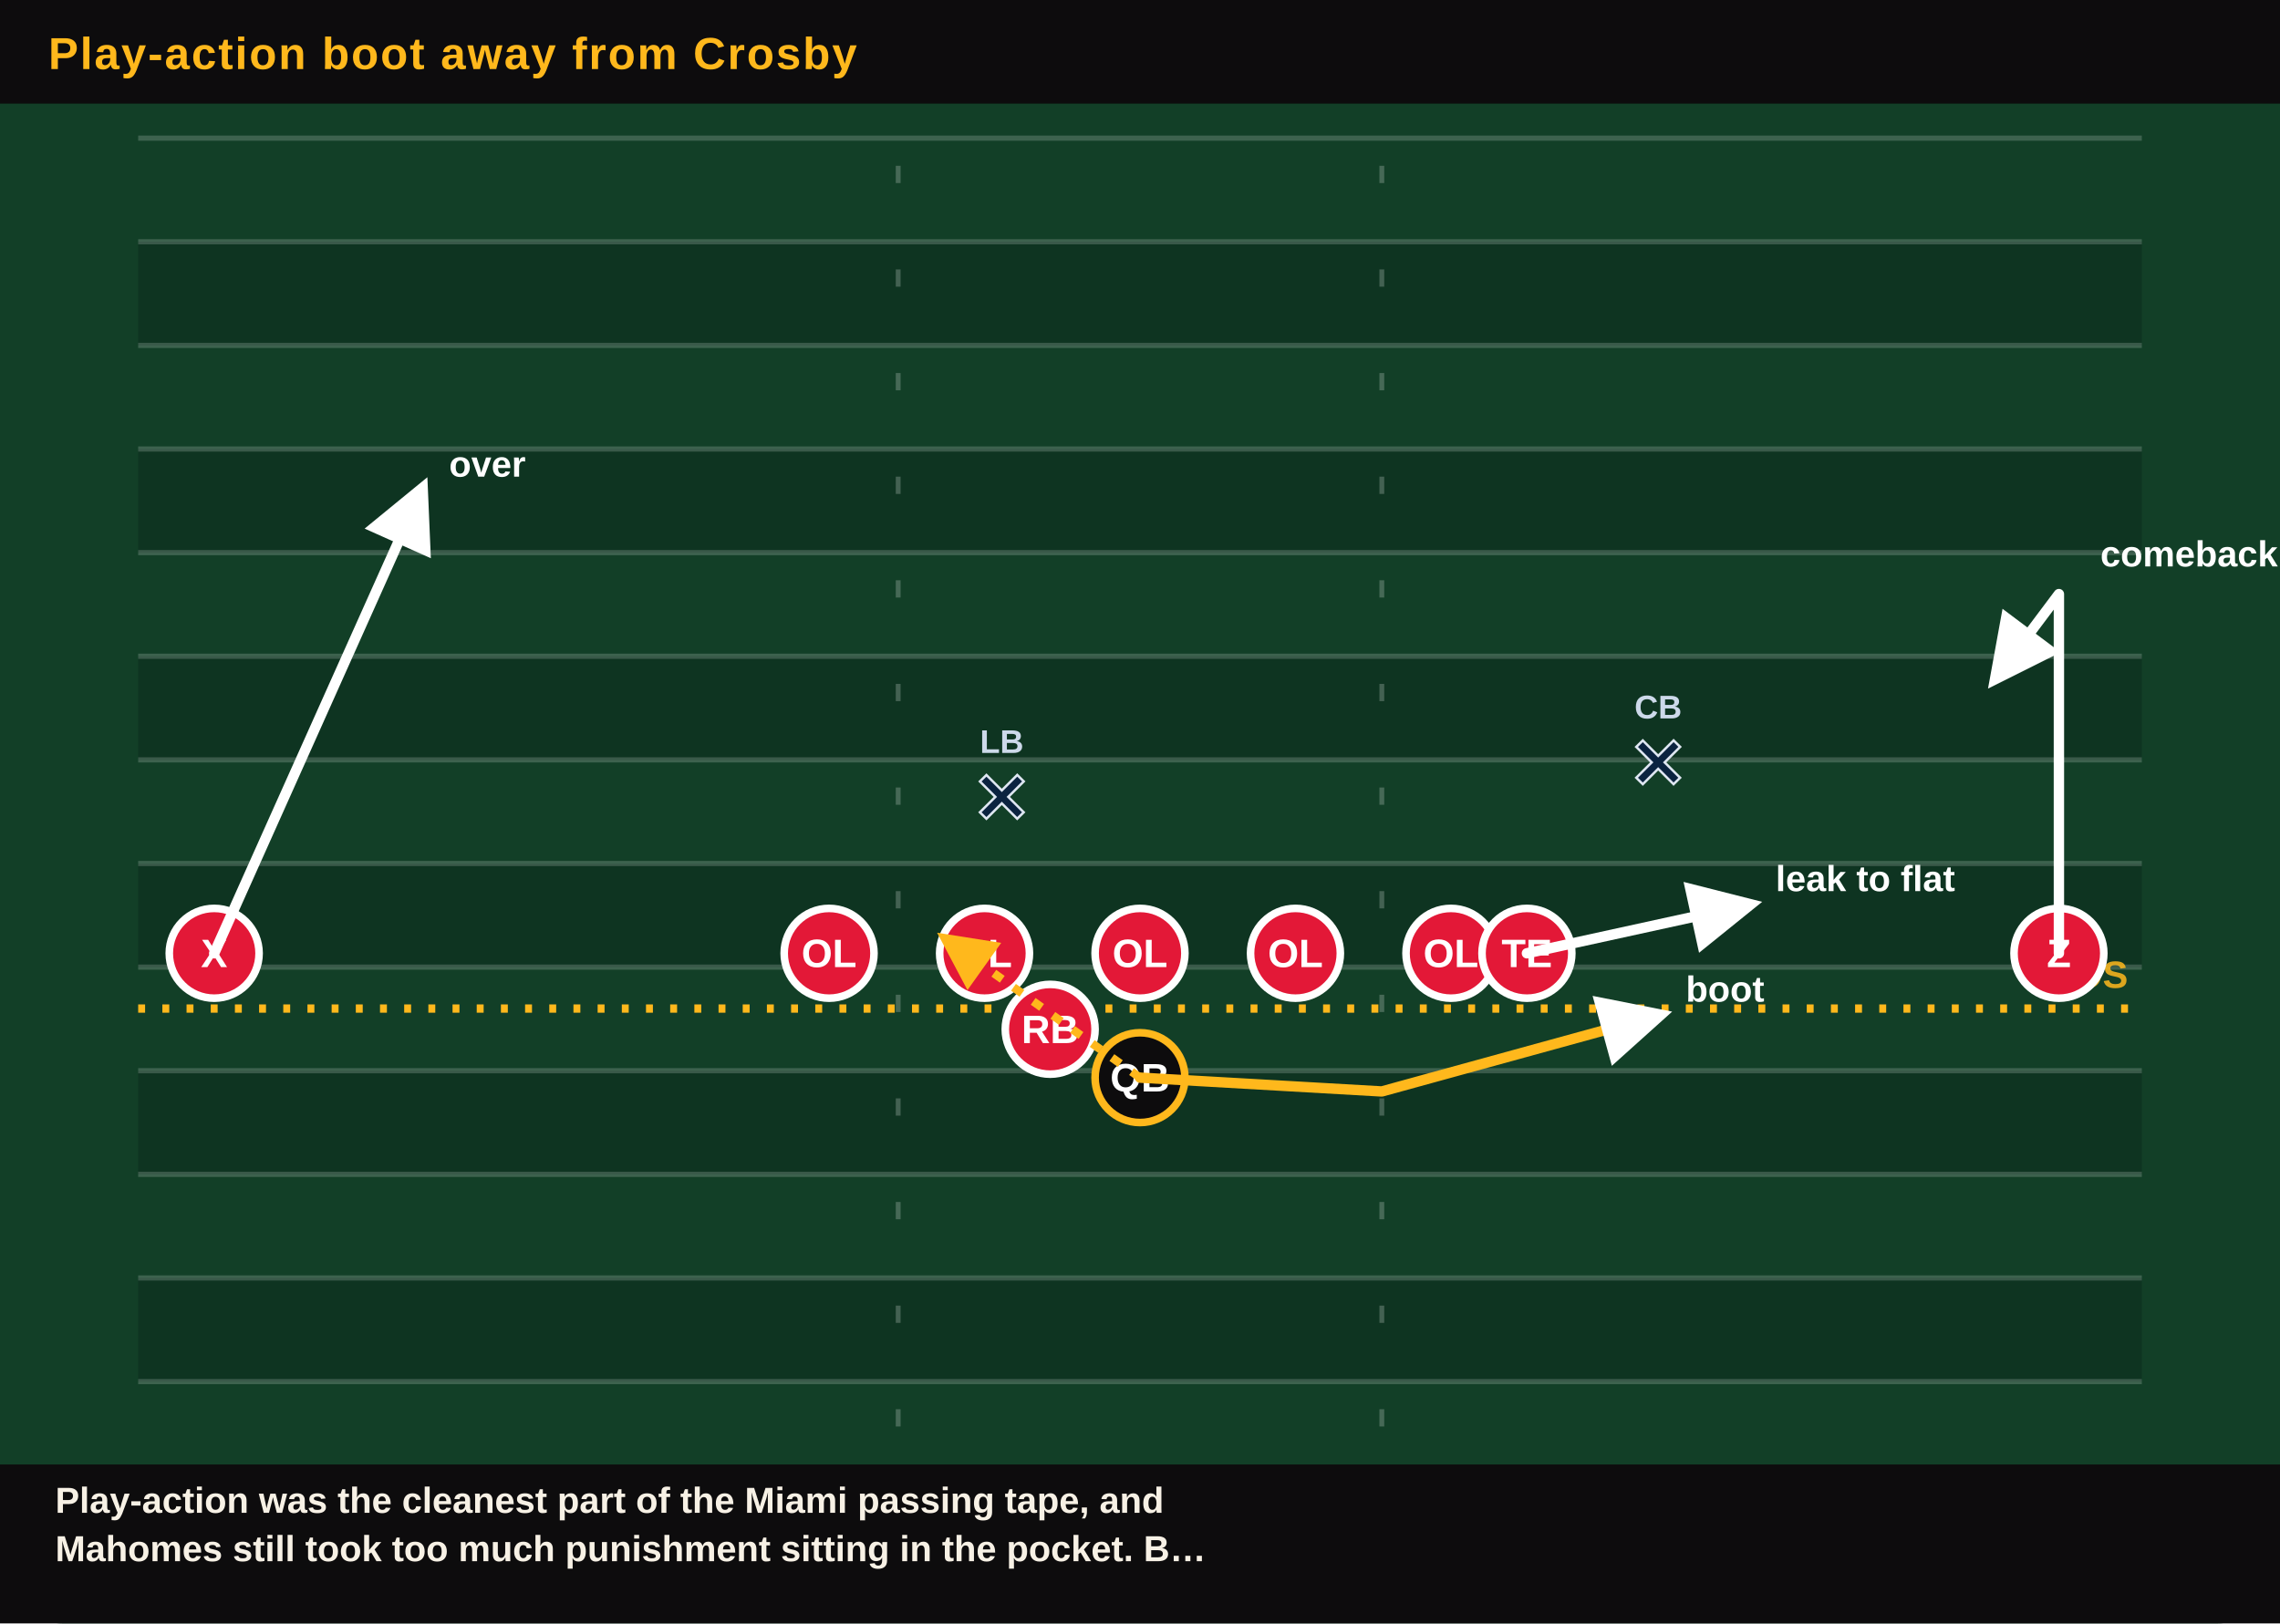
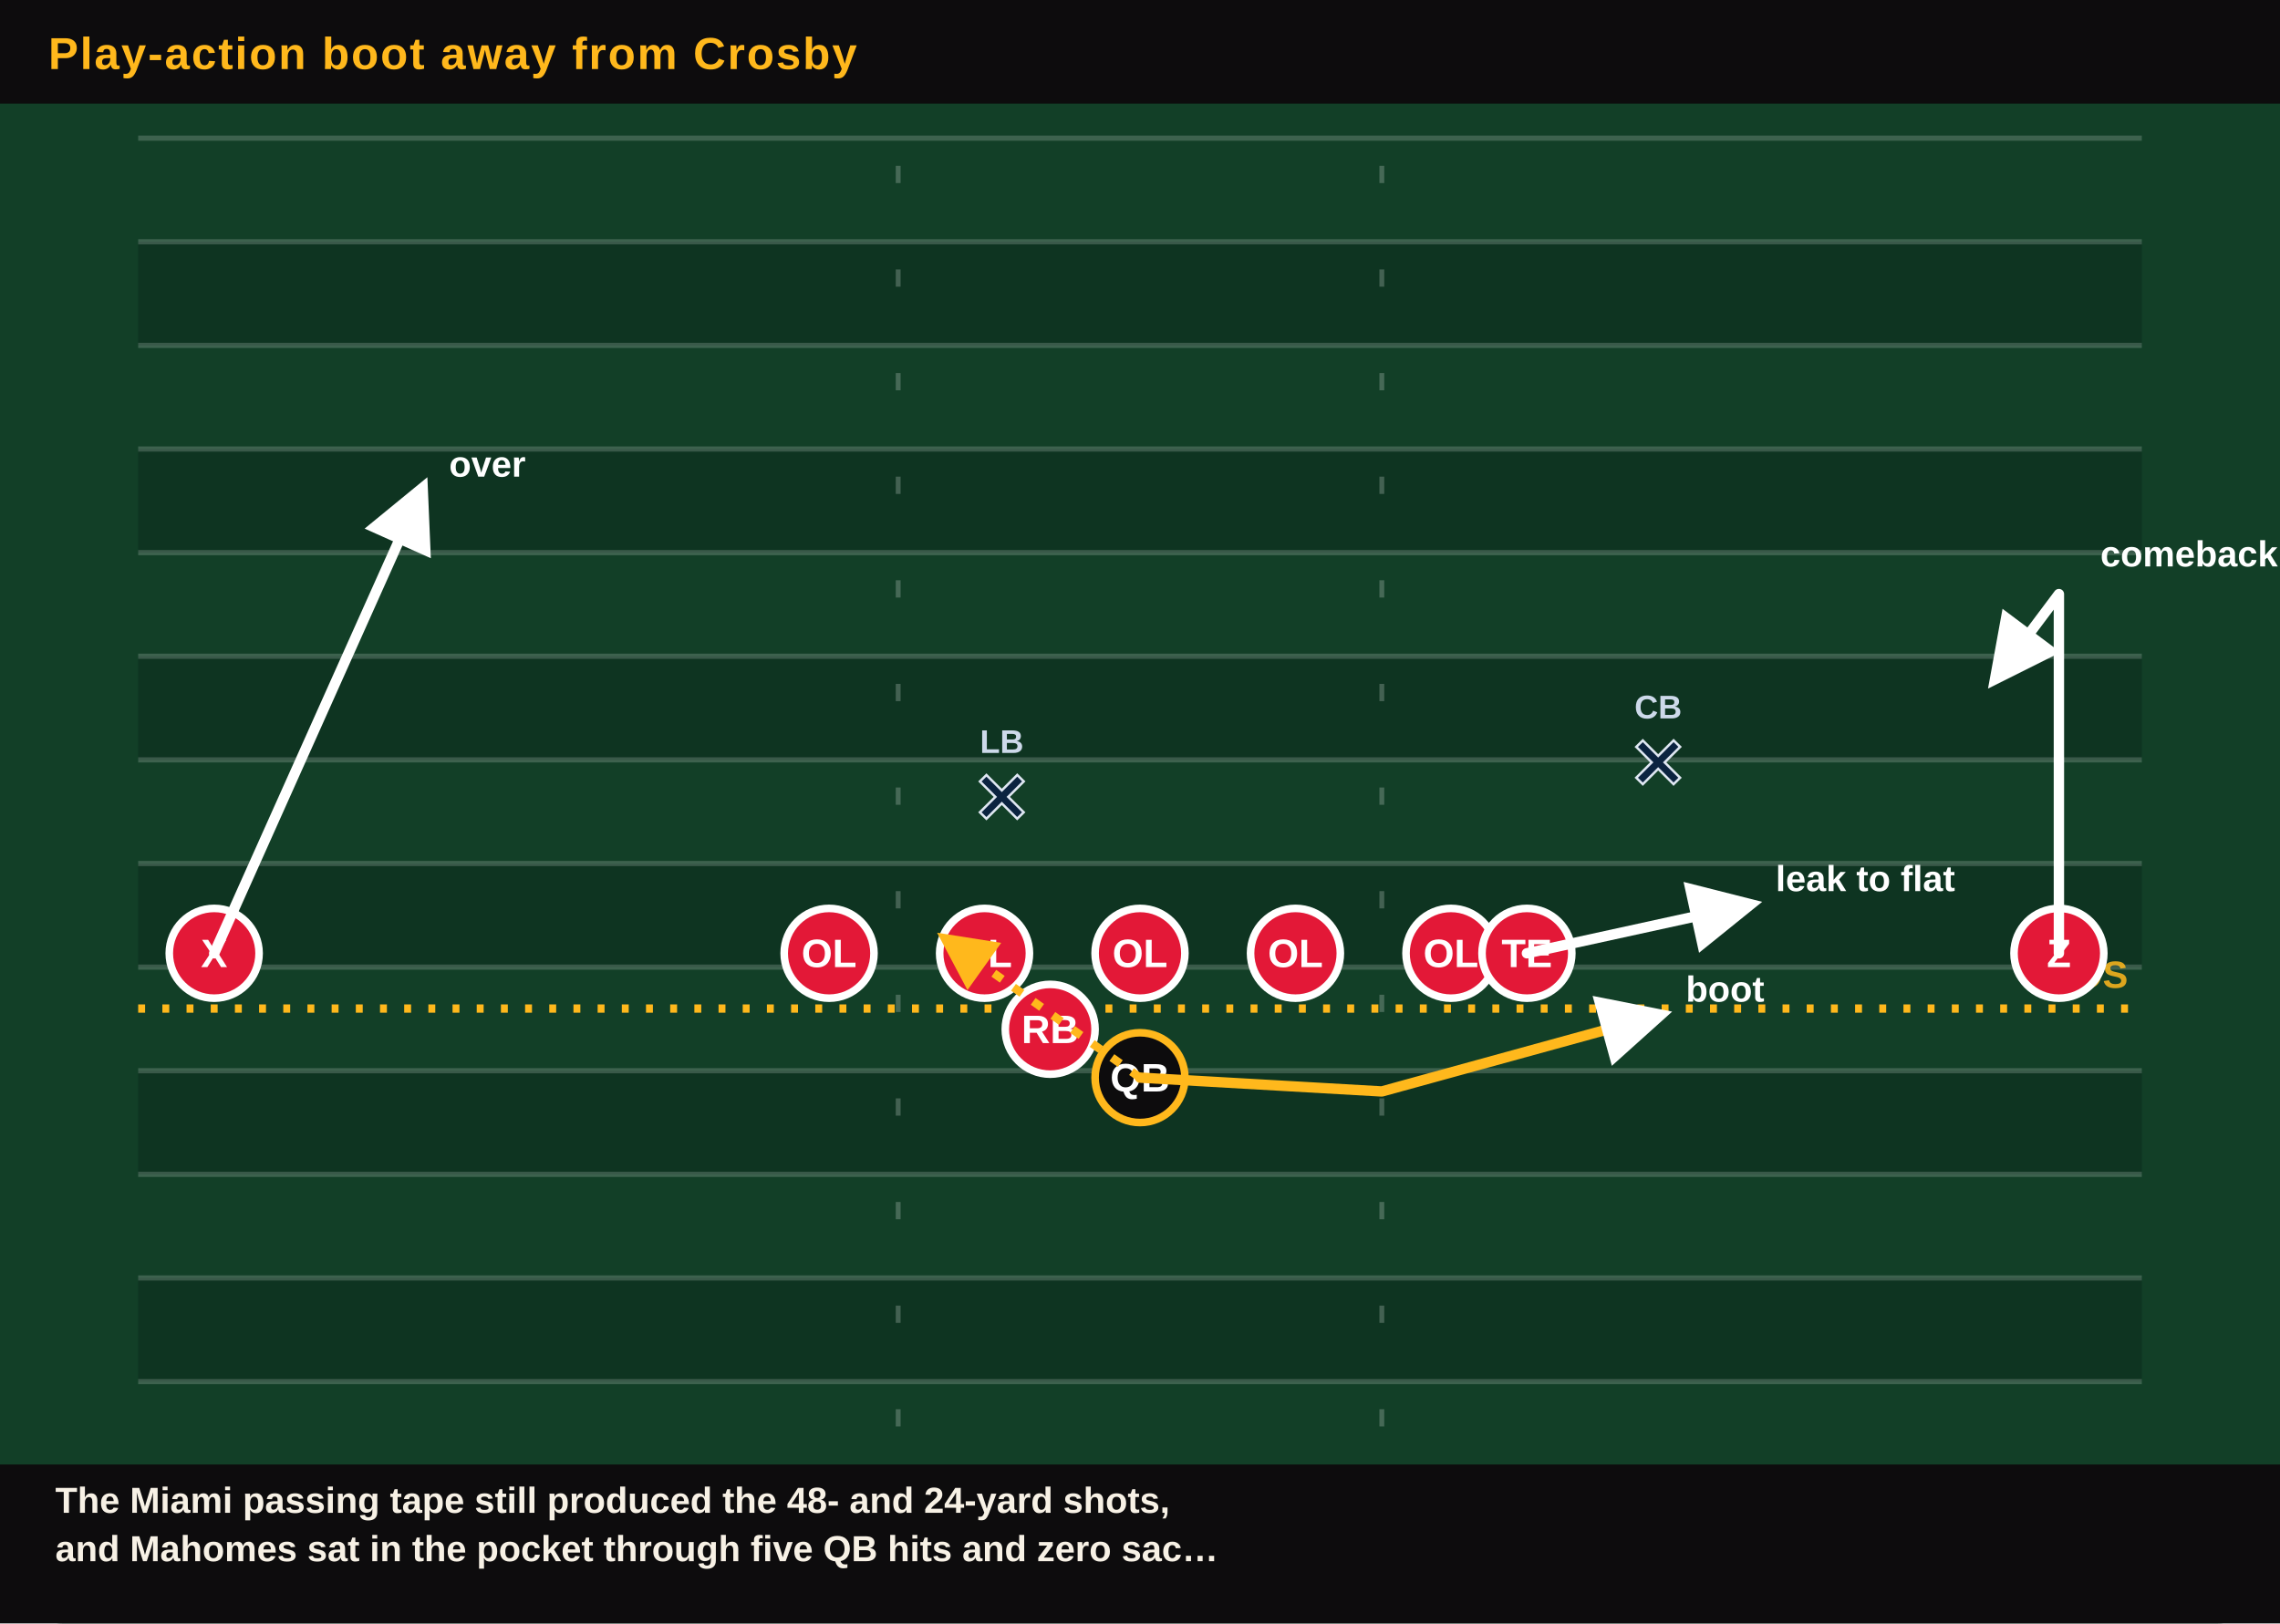
- <svg xmlns="http://www.w3.org/2000/svg" viewBox="0 0 660 470" role="img" aria-label="Play-action boot away from Crosby — The Miami passing tape still produced the 48- and 24-yard shots, and Mahomes sat in the pocket through five QB hits and zero sacks. Booting him to the opposite hash turns Crosby’s upfield rush into a pursuit angle and recreates the easy-throw platform that produced Kelce’s 48-yarder and Gray’s 24-yarder." width="660" height="470">
+ <svg xmlns="http://www.w3.org/2000/svg" viewBox="0 0 660 470" role="img" aria-label="Play-action boot away from Crosby — The Miami passing tape still produced the 48- and 24-yard shots, and Mahomes sat in the pocket through five QB hits and zero sacks. Booting him to the opposite hash turns Crosby’s upfield rush into a pursuit angle and recreates that same easy-throw platform." width="660" height="470">
  <defs>
    <marker id="arrow" viewBox="0 0 10 10" refX="8" refY="5" markerWidth="7" markerHeight="7" orient="auto-start-reverse">
      <path d="M0 0 L10 5 L0 10 z" fill="#ffffff" />
    </marker>
    <marker id="arrow-gold" viewBox="0 0 10 10" refX="8" refY="5" markerWidth="7" markerHeight="7" orient="auto-start-reverse">
      <path d="M0 0 L10 5 L0 10 z" fill="#ffb81c" />
    </marker>
  </defs>
  <rect x="0" y="0" width="660" height="470" rx="18" fill="#123f27" />
  <rect x="40" y="70" width="580" height="30" fill="#0e3421" />
  <rect x="40" y="130" width="580" height="30" fill="#0e3421" />
  <rect x="40" y="190" width="580" height="30" fill="#0e3421" />
  <rect x="40" y="250" width="580" height="30" fill="#0e3421" />
  <rect x="40" y="310" width="580" height="30" fill="#0e3421" />
  <rect x="40" y="370" width="580" height="30" fill="#0e3421" />
  <line x1="40" y1="40" x2="620" y2="40" stroke="rgba(255,255,255,.18)" stroke-width="1.5" />
  <line x1="40" y1="70" x2="620" y2="70" stroke="rgba(255,255,255,.18)" stroke-width="1.5" />
  <line x1="40" y1="100" x2="620" y2="100" stroke="rgba(255,255,255,.18)" stroke-width="1.5" />
  <line x1="40" y1="130" x2="620" y2="130" stroke="rgba(255,255,255,.18)" stroke-width="1.5" />
  <line x1="40" y1="160" x2="620" y2="160" stroke="rgba(255,255,255,.18)" stroke-width="1.5" />
  <line x1="40" y1="190" x2="620" y2="190" stroke="rgba(255,255,255,.18)" stroke-width="1.5" />
  <line x1="40" y1="220" x2="620" y2="220" stroke="rgba(255,255,255,.18)" stroke-width="1.5" />
  <line x1="40" y1="250" x2="620" y2="250" stroke="rgba(255,255,255,.18)" stroke-width="1.5" />
  <line x1="40" y1="280" x2="620" y2="280" stroke="rgba(255,255,255,.18)" stroke-width="1.5" />
  <line x1="40" y1="310" x2="620" y2="310" stroke="rgba(255,255,255,.18)" stroke-width="1.5" />
  <line x1="40" y1="340" x2="620" y2="340" stroke="rgba(255,255,255,.18)" stroke-width="1.5" />
  <line x1="40" y1="370" x2="620" y2="370" stroke="rgba(255,255,255,.18)" stroke-width="1.5" />
  <line x1="40" y1="400" x2="620" y2="400" stroke="rgba(255,255,255,.18)" stroke-width="1.5" />
  <line x1="40" y1="430" x2="620" y2="430" stroke="rgba(255,255,255,.18)" stroke-width="1.5" />
  <line x1="260" y1="48" x2="260" y2="53" stroke="rgba(255,255,255,.22)" stroke-width="1.4" />
  <line x1="260" y1="78" x2="260" y2="83" stroke="rgba(255,255,255,.22)" stroke-width="1.4" />
  <line x1="260" y1="108" x2="260" y2="113" stroke="rgba(255,255,255,.22)" stroke-width="1.4" />
  <line x1="260" y1="138" x2="260" y2="143" stroke="rgba(255,255,255,.22)" stroke-width="1.4" />
  <line x1="260" y1="168" x2="260" y2="173" stroke="rgba(255,255,255,.22)" stroke-width="1.4" />
  <line x1="260" y1="198" x2="260" y2="203" stroke="rgba(255,255,255,.22)" stroke-width="1.4" />
  <line x1="260" y1="228" x2="260" y2="233" stroke="rgba(255,255,255,.22)" stroke-width="1.4" />
  <line x1="260" y1="258" x2="260" y2="263" stroke="rgba(255,255,255,.22)" stroke-width="1.4" />
  <line x1="260" y1="288" x2="260" y2="293" stroke="rgba(255,255,255,.22)" stroke-width="1.4" />
  <line x1="260" y1="318" x2="260" y2="323" stroke="rgba(255,255,255,.22)" stroke-width="1.4" />
  <line x1="260" y1="348" x2="260" y2="353" stroke="rgba(255,255,255,.22)" stroke-width="1.4" />
  <line x1="260" y1="378" x2="260" y2="383" stroke="rgba(255,255,255,.22)" stroke-width="1.4" />
  <line x1="260" y1="408" x2="260" y2="413" stroke="rgba(255,255,255,.22)" stroke-width="1.4" />
  <line x1="400" y1="48" x2="400" y2="53" stroke="rgba(255,255,255,.22)" stroke-width="1.4" />
  <line x1="400" y1="78" x2="400" y2="83" stroke="rgba(255,255,255,.22)" stroke-width="1.4" />
  <line x1="400" y1="108" x2="400" y2="113" stroke="rgba(255,255,255,.22)" stroke-width="1.4" />
  <line x1="400" y1="138" x2="400" y2="143" stroke="rgba(255,255,255,.22)" stroke-width="1.4" />
  <line x1="400" y1="168" x2="400" y2="173" stroke="rgba(255,255,255,.22)" stroke-width="1.4" />
  <line x1="400" y1="198" x2="400" y2="203" stroke="rgba(255,255,255,.22)" stroke-width="1.4" />
  <line x1="400" y1="228" x2="400" y2="233" stroke="rgba(255,255,255,.22)" stroke-width="1.4" />
  <line x1="400" y1="258" x2="400" y2="263" stroke="rgba(255,255,255,.22)" stroke-width="1.4" />
  <line x1="400" y1="288" x2="400" y2="293" stroke="rgba(255,255,255,.22)" stroke-width="1.4" />
  <line x1="400" y1="318" x2="400" y2="323" stroke="rgba(255,255,255,.22)" stroke-width="1.4" />
  <line x1="400" y1="348" x2="400" y2="353" stroke="rgba(255,255,255,.22)" stroke-width="1.4" />
  <line x1="400" y1="378" x2="400" y2="383" stroke="rgba(255,255,255,.22)" stroke-width="1.4" />
  <line x1="400" y1="408" x2="400" y2="413" stroke="rgba(255,255,255,.22)" stroke-width="1.4" />
  <line x1="40" y1="292" x2="620" y2="292" stroke="#ffb81c" stroke-width="2.4" stroke-dasharray="2 5" />
  <text x="616" y="286" text-anchor="end" font-family="Space Grotesk, Arial, sans-serif" font-size="11" fill="#ffb81c" opacity=".85" font-weight="700">LOS</text>
  <g>
    <circle cx="240" cy="276" r="13" fill="#e31837" stroke="#fff" stroke-width="2.2" />
    <text x="240" y="280" text-anchor="middle" font-family="Space Grotesk, Arial, sans-serif" font-size="11.5" font-weight="700" fill="#fff">OL</text>
  </g>
  <g>
    <circle cx="285" cy="276" r="13" fill="#e31837" stroke="#fff" stroke-width="2.2" />
    <text x="285" y="280" text-anchor="middle" font-family="Space Grotesk, Arial, sans-serif" font-size="11.5" font-weight="700" fill="#fff">OL</text>
  </g>
  <g>
    <circle cx="330" cy="276" r="13" fill="#e31837" stroke="#fff" stroke-width="2.2" />
    <text x="330" y="280" text-anchor="middle" font-family="Space Grotesk, Arial, sans-serif" font-size="11.5" font-weight="700" fill="#fff">OL</text>
  </g>
  <g>
    <circle cx="375" cy="276" r="13" fill="#e31837" stroke="#fff" stroke-width="2.2" />
    <text x="375" y="280" text-anchor="middle" font-family="Space Grotesk, Arial, sans-serif" font-size="11.5" font-weight="700" fill="#fff">OL</text>
  </g>
  <g>
    <circle cx="420" cy="276" r="13" fill="#e31837" stroke="#fff" stroke-width="2.2" />
    <text x="420" y="280" text-anchor="middle" font-family="Space Grotesk, Arial, sans-serif" font-size="11.5" font-weight="700" fill="#fff">OL</text>
  </g>
  <g>
    <circle cx="330" cy="312" r="13" fill="#0d0c0d" stroke="#ffb81c" stroke-width="2.2" />
    <text x="330" y="316" text-anchor="middle" font-family="Space Grotesk, Arial, sans-serif" font-size="11.5" font-weight="700" fill="#fff">QB</text>
  </g>
  <g>
    <circle cx="304" cy="298" r="13" fill="#e31837" stroke="#fff" stroke-width="2.2" />
    <text x="304" y="302" text-anchor="middle" font-family="Space Grotesk, Arial, sans-serif" font-size="11.5" font-weight="700" fill="#fff">RB</text>
  </g>
  <g>
    <circle cx="442" cy="276" r="13" fill="#e31837" stroke="#fff" stroke-width="2.2" />
    <text x="442" y="280" text-anchor="middle" font-family="Space Grotesk, Arial, sans-serif" font-size="11.5" font-weight="700" fill="#fff">TE</text>
  </g>
  <g>
    <circle cx="62" cy="276" r="13" fill="#e31837" stroke="#fff" stroke-width="2.2" />
    <text x="62" y="280" text-anchor="middle" font-family="Space Grotesk, Arial, sans-serif" font-size="11.5" font-weight="700" fill="#fff">X</text>
  </g>
  <g>
    <circle cx="596" cy="276" r="13" fill="#e31837" stroke="#fff" stroke-width="2.2" />
    <text x="596" y="280" text-anchor="middle" font-family="Space Grotesk, Arial, sans-serif" font-size="11.5" font-weight="700" fill="#fff">Z</text>
  </g>
  <path d="M 330 312 L 274 272" fill="none" stroke="#ffb81c" stroke-width="2.4" stroke-dasharray="3 4" marker-end="url(#arrow-gold)" />
  <path d="M 330 312 L 400 316 L 480 294" fill="none" stroke="#ffb81c" stroke-width="3" stroke-linecap="round" stroke-linejoin="round" marker-end="url(#arrow)" />
  <text x="488" y="290" font-family="Space Grotesk, Arial, sans-serif" font-size="10.5" font-weight="700" fill="#fff">boot</text>
  <path d="M 442 276 L 506 262" fill="none" stroke="#fff" stroke-width="3" stroke-linecap="round" stroke-linejoin="round" marker-end="url(#arrow)" />
  <text x="514" y="258" font-family="Space Grotesk, Arial, sans-serif" font-size="10.5" font-weight="700" fill="#fff">leak to flat</text>
  <path d="M 596 276 L 596 172 L 578 196" fill="none" stroke="#fff" stroke-width="3" stroke-linecap="round" stroke-linejoin="round" marker-end="url(#arrow)" />
  <text x="608" y="164" font-family="Space Grotesk, Arial, sans-serif" font-size="10.5" font-weight="700" fill="#fff">comeback</text>
  <path d="M 62 276 L 122 142" fill="none" stroke="#fff" stroke-width="3" stroke-linecap="round" stroke-linejoin="round" marker-end="url(#arrow)" />
  <text x="130" y="138" font-family="Space Grotesk, Arial, sans-serif" font-size="10.5" font-weight="700" fill="#fff">over</text>
  <g>
    <text x="290" y="238" text-anchor="middle" font-family="Space Grotesk, Arial, sans-serif" font-size="20" font-weight="800" fill="#0b2340" stroke="#dfe7f2" stroke-width="1.4" paint-order="stroke">✕</text>
    <text x="290" y="218" text-anchor="middle" font-family="Space Grotesk, Arial, sans-serif" font-size="9.5" font-weight="700" fill="#cdd9ea">LB</text>
  </g>
  <g>
    <text x="480" y="228" text-anchor="middle" font-family="Space Grotesk, Arial, sans-serif" font-size="20" font-weight="800" fill="#0b2340" stroke="#dfe7f2" stroke-width="1.4" paint-order="stroke">✕</text>
    <text x="480" y="208" text-anchor="middle" font-family="Space Grotesk, Arial, sans-serif" font-size="9.5" font-weight="700" fill="#cdd9ea">CB</text>
  </g>
  <rect x="0" y="0" width="660" height="30" rx="0" fill="#0d0c0d" />
  <text x="14" y="20" font-family="Space Grotesk, Arial, sans-serif" font-size="13" font-weight="800" fill="#ffb81c" letter-spacing=".04em">Play-action boot away from Crosby</text>
  <rect x="0" y="424" width="660" height="46" fill="#0d0c0d" />
-   <text x="16" y="438" font-family="Space Grotesk, Arial, sans-serif" font-size="10.5" font-weight="600" fill="#f7f1e5">Play-action was the cleanest part of the Miami passing tape, and</text>
-   <text x="16" y="452" font-family="Space Grotesk, Arial, sans-serif" font-size="10.5" font-weight="600" fill="#f7f1e5">Mahomes still took too much punishment sitting in the pocket. B…</text>
+   <text x="16" y="438" font-family="Space Grotesk, Arial, sans-serif" font-size="10.5" font-weight="600" fill="#f7f1e5">The Miami passing tape still produced the 48- and 24-yard shots,</text>
+   <text x="16" y="452" font-family="Space Grotesk, Arial, sans-serif" font-size="10.5" font-weight="600" fill="#f7f1e5">and Mahomes sat in the pocket through five QB hits and zero sac…</text>
</svg>
